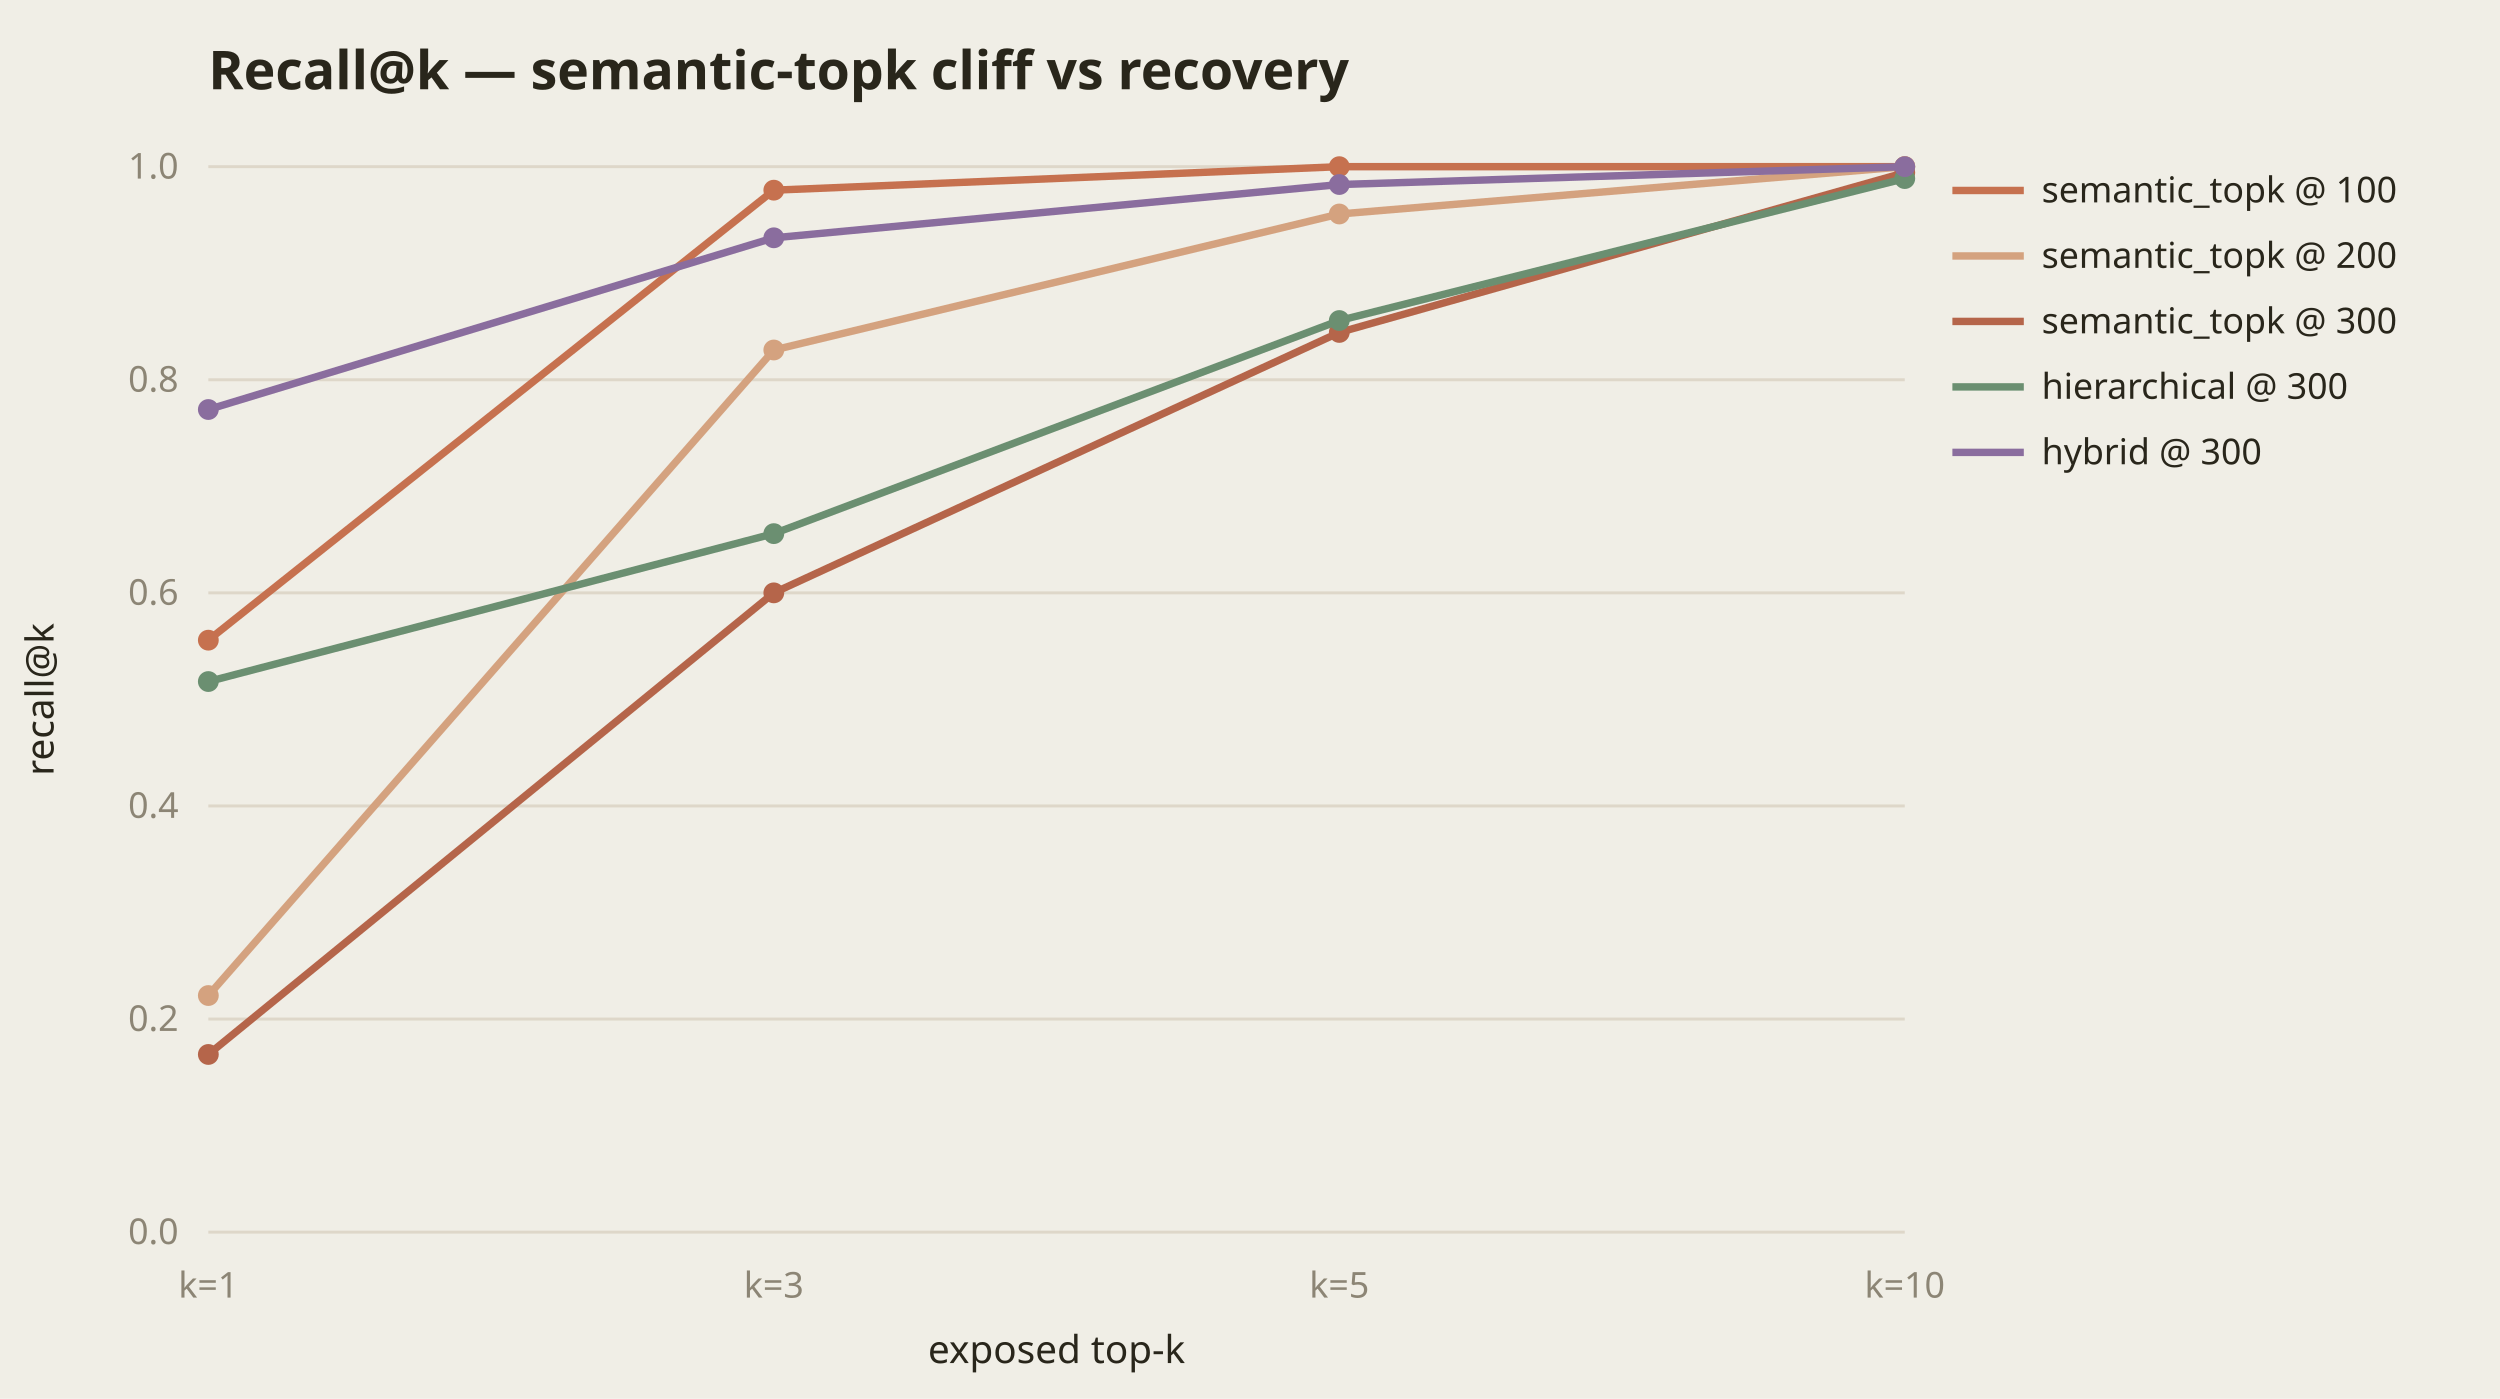
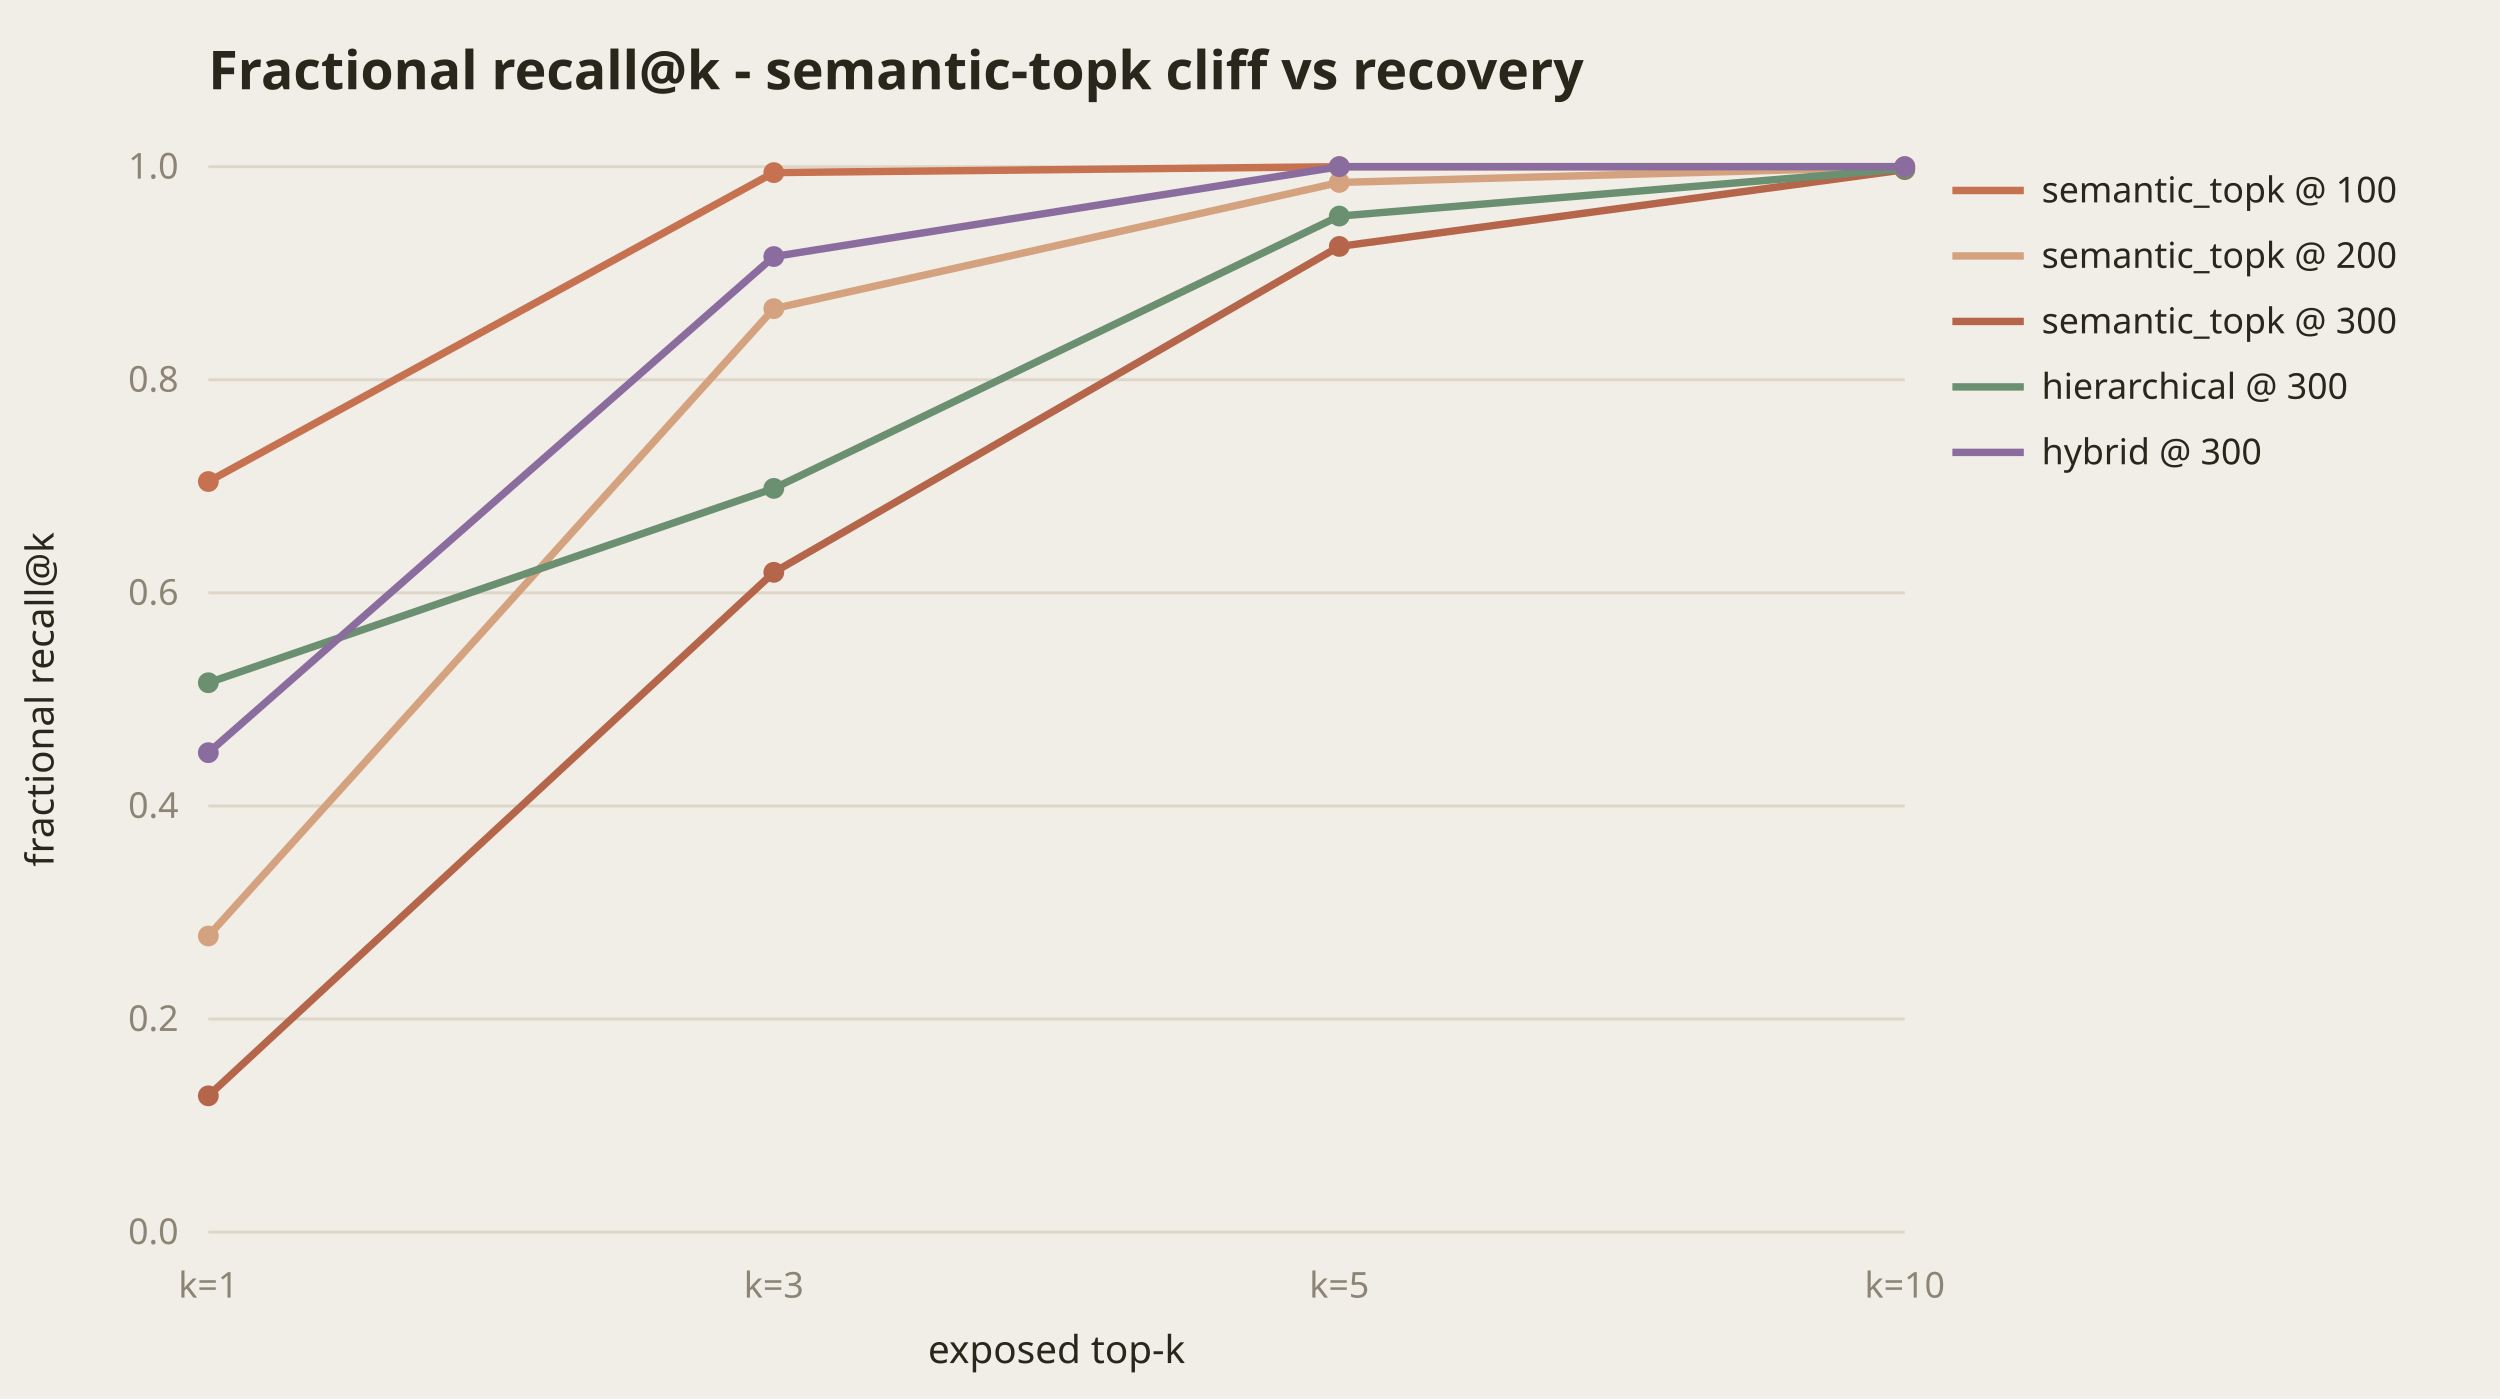
<svg xmlns="http://www.w3.org/2000/svg" width="840" height="470" viewBox="0 0 840 470" font-family="Segoe UI, Pretendard, sans-serif">
  <rect width="840" height="470" fill="#F0EEE6" />
-   <text x="70" y="30" font-size="18" font-weight="700" fill="#29261B">Recall@k — semantic-topk cliff vs recovery</text>
+   <text x="70" y="30" font-size="18" font-weight="700" fill="#29261B">Fractional recall@k - semantic-topk cliff vs recovery</text>
  <line x1="70" y1="414.0" x2="640" y2="414.0" stroke="#DED7C9" />
  <text x="60" y="418.0" font-size="12" text-anchor="end" fill="#8C8575">0.0</text>
  <line x1="70" y1="342.4" x2="640" y2="342.4" stroke="#DED7C9" />
  <text x="60" y="346.4" font-size="12" text-anchor="end" fill="#8C8575">0.2</text>
  <line x1="70" y1="270.8" x2="640" y2="270.8" stroke="#DED7C9" />
  <text x="60" y="274.8" font-size="12" text-anchor="end" fill="#8C8575">0.4</text>
  <line x1="70" y1="199.2" x2="640" y2="199.2" stroke="#DED7C9" />
  <text x="60" y="203.2" font-size="12" text-anchor="end" fill="#8C8575">0.6</text>
  <line x1="70" y1="127.6" x2="640" y2="127.6" stroke="#DED7C9" />
  <text x="60" y="131.6" font-size="12" text-anchor="end" fill="#8C8575">0.8</text>
  <line x1="70" y1="56.0" x2="640" y2="56.0" stroke="#DED7C9" />
  <text x="60" y="60.0" font-size="12" text-anchor="end" fill="#8C8575">1.0</text>
  <text x="70.0" y="436" font-size="12" text-anchor="middle" fill="#8C8575">k=1</text>
  <text x="260.0" y="436" font-size="12" text-anchor="middle" fill="#8C8575">k=3</text>
  <text x="450.0" y="436" font-size="12" text-anchor="middle" fill="#8C8575">k=5</text>
  <text x="640.0" y="436" font-size="12" text-anchor="middle" fill="#8C8575">k=10</text>
  <text x="355" y="458" font-size="13" text-anchor="middle" fill="#29261B">exposed top-k</text>
-   <text x="18" y="235" font-size="13" text-anchor="middle" fill="#29261B" transform="rotate(-90 18 235)">recall@k</text>
-   <path d="M70.0,215.1 L260.0,63.9 L450.0,56.0 L640.0,56.0" fill="none" stroke="#C6714F" stroke-width="2.5" />
-   <circle cx="70.0" cy="215.1" r="3.5" fill="#C6714F" />
-   <circle cx="260.0" cy="63.9" r="3.5" fill="#C6714F" />
+   <text x="18" y="235" font-size="13" text-anchor="middle" fill="#29261B" transform="rotate(-90 18 235)">fractional recall@k</text>
+   <path d="M70.0,161.8 L260.0,58.0 L450.0,56.0 L640.0,56.0" fill="none" stroke="#C6714F" stroke-width="2.5" />
+   <circle cx="70.0" cy="161.8" r="3.5" fill="#C6714F" />
+   <circle cx="260.0" cy="58.0" r="3.5" fill="#C6714F" />
  <circle cx="450.0" cy="56.0" r="3.5" fill="#C6714F" />
  <circle cx="640.0" cy="56.0" r="3.5" fill="#C6714F" />
  <line x1="656" y1="64" x2="680" y2="64" stroke="#C6714F" stroke-width="2.5" />
  <text x="686" y="68" font-size="12" fill="#29261B">semantic_topk @ 100</text>
-   <path d="M70.0,334.5 L260.0,117.6 L450.0,71.9 L640.0,56.0" fill="none" stroke="#D4A27F" stroke-width="2.5" />
-   <circle cx="70.0" cy="334.5" r="3.5" fill="#D4A27F" />
-   <circle cx="260.0" cy="117.6" r="3.5" fill="#D4A27F" />
-   <circle cx="450.0" cy="71.9" r="3.5" fill="#D4A27F" />
+   <path d="M70.0,314.5 L260.0,103.7 L450.0,61.3 L640.0,56.0" fill="none" stroke="#D4A27F" stroke-width="2.5" />
+   <circle cx="70.0" cy="314.5" r="3.5" fill="#D4A27F" />
+   <circle cx="260.0" cy="103.7" r="3.5" fill="#D4A27F" />
+   <circle cx="450.0" cy="61.3" r="3.5" fill="#D4A27F" />
  <circle cx="640.0" cy="56.0" r="3.5" fill="#D4A27F" />
  <line x1="656" y1="86" x2="680" y2="86" stroke="#D4A27F" stroke-width="2.5" />
  <text x="686" y="90" font-size="12" fill="#29261B">semantic_topk @ 200</text>
-   <path d="M70.0,354.3 L260.0,199.2 L450.0,111.7 L640.0,58.0" fill="none" stroke="#B5654A" stroke-width="2.5" />
-   <circle cx="70.0" cy="354.3" r="3.5" fill="#B5654A" />
-   <circle cx="260.0" cy="199.2" r="3.5" fill="#B5654A" />
-   <circle cx="450.0" cy="111.7" r="3.5" fill="#B5654A" />
-   <circle cx="640.0" cy="58.0" r="3.5" fill="#B5654A" />
+   <path d="M70.0,368.2 L260.0,192.3 L450.0,82.8 L640.0,57.0" fill="none" stroke="#B5654A" stroke-width="2.5" />
+   <circle cx="70.0" cy="368.2" r="3.5" fill="#B5654A" />
+   <circle cx="260.0" cy="192.3" r="3.5" fill="#B5654A" />
+   <circle cx="450.0" cy="82.8" r="3.5" fill="#B5654A" />
+   <circle cx="640.0" cy="57.0" r="3.5" fill="#B5654A" />
  <line x1="656" y1="108" x2="680" y2="108" stroke="#B5654A" stroke-width="2.5" />
  <text x="686" y="112" font-size="12" fill="#29261B">semantic_topk @ 300</text>
-   <path d="M70.0,229.0 L260.0,179.3 L450.0,107.7 L640.0,60.0" fill="none" stroke="#6B8F71" stroke-width="2.5" />
-   <circle cx="70.0" cy="229.0" r="3.5" fill="#6B8F71" />
-   <circle cx="260.0" cy="179.3" r="3.5" fill="#6B8F71" />
-   <circle cx="450.0" cy="107.7" r="3.5" fill="#6B8F71" />
-   <circle cx="640.0" cy="60.0" r="3.5" fill="#6B8F71" />
+   <path d="M70.0,229.4 L260.0,164.1 L450.0,72.6 L640.0,56.7" fill="none" stroke="#6B8F71" stroke-width="2.5" />
+   <circle cx="70.0" cy="229.4" r="3.5" fill="#6B8F71" />
+   <circle cx="260.0" cy="164.1" r="3.5" fill="#6B8F71" />
+   <circle cx="450.0" cy="72.6" r="3.5" fill="#6B8F71" />
+   <circle cx="640.0" cy="56.7" r="3.5" fill="#6B8F71" />
  <line x1="656" y1="130" x2="680" y2="130" stroke="#6B8F71" stroke-width="2.5" />
  <text x="686" y="134" font-size="12" fill="#29261B">hierarchical @ 300</text>
-   <path d="M70.0,137.6 L260.0,79.9 L450.0,62.0 L640.0,56.0" fill="none" stroke="#8A6D9E" stroke-width="2.5" />
-   <circle cx="70.0" cy="137.6" r="3.5" fill="#8A6D9E" />
-   <circle cx="260.0" cy="79.9" r="3.5" fill="#8A6D9E" />
-   <circle cx="450.0" cy="62.0" r="3.5" fill="#8A6D9E" />
+   <path d="M70.0,252.9 L260.0,86.2 L450.0,56.0 L640.0,56.0" fill="none" stroke="#8A6D9E" stroke-width="2.5" />
+   <circle cx="70.0" cy="252.9" r="3.5" fill="#8A6D9E" />
+   <circle cx="260.0" cy="86.2" r="3.5" fill="#8A6D9E" />
+   <circle cx="450.0" cy="56.0" r="3.5" fill="#8A6D9E" />
  <circle cx="640.0" cy="56.0" r="3.5" fill="#8A6D9E" />
  <line x1="656" y1="152" x2="680" y2="152" stroke="#8A6D9E" stroke-width="2.5" />
  <text x="686" y="156" font-size="12" fill="#29261B">hybrid @ 300</text>
</svg>
